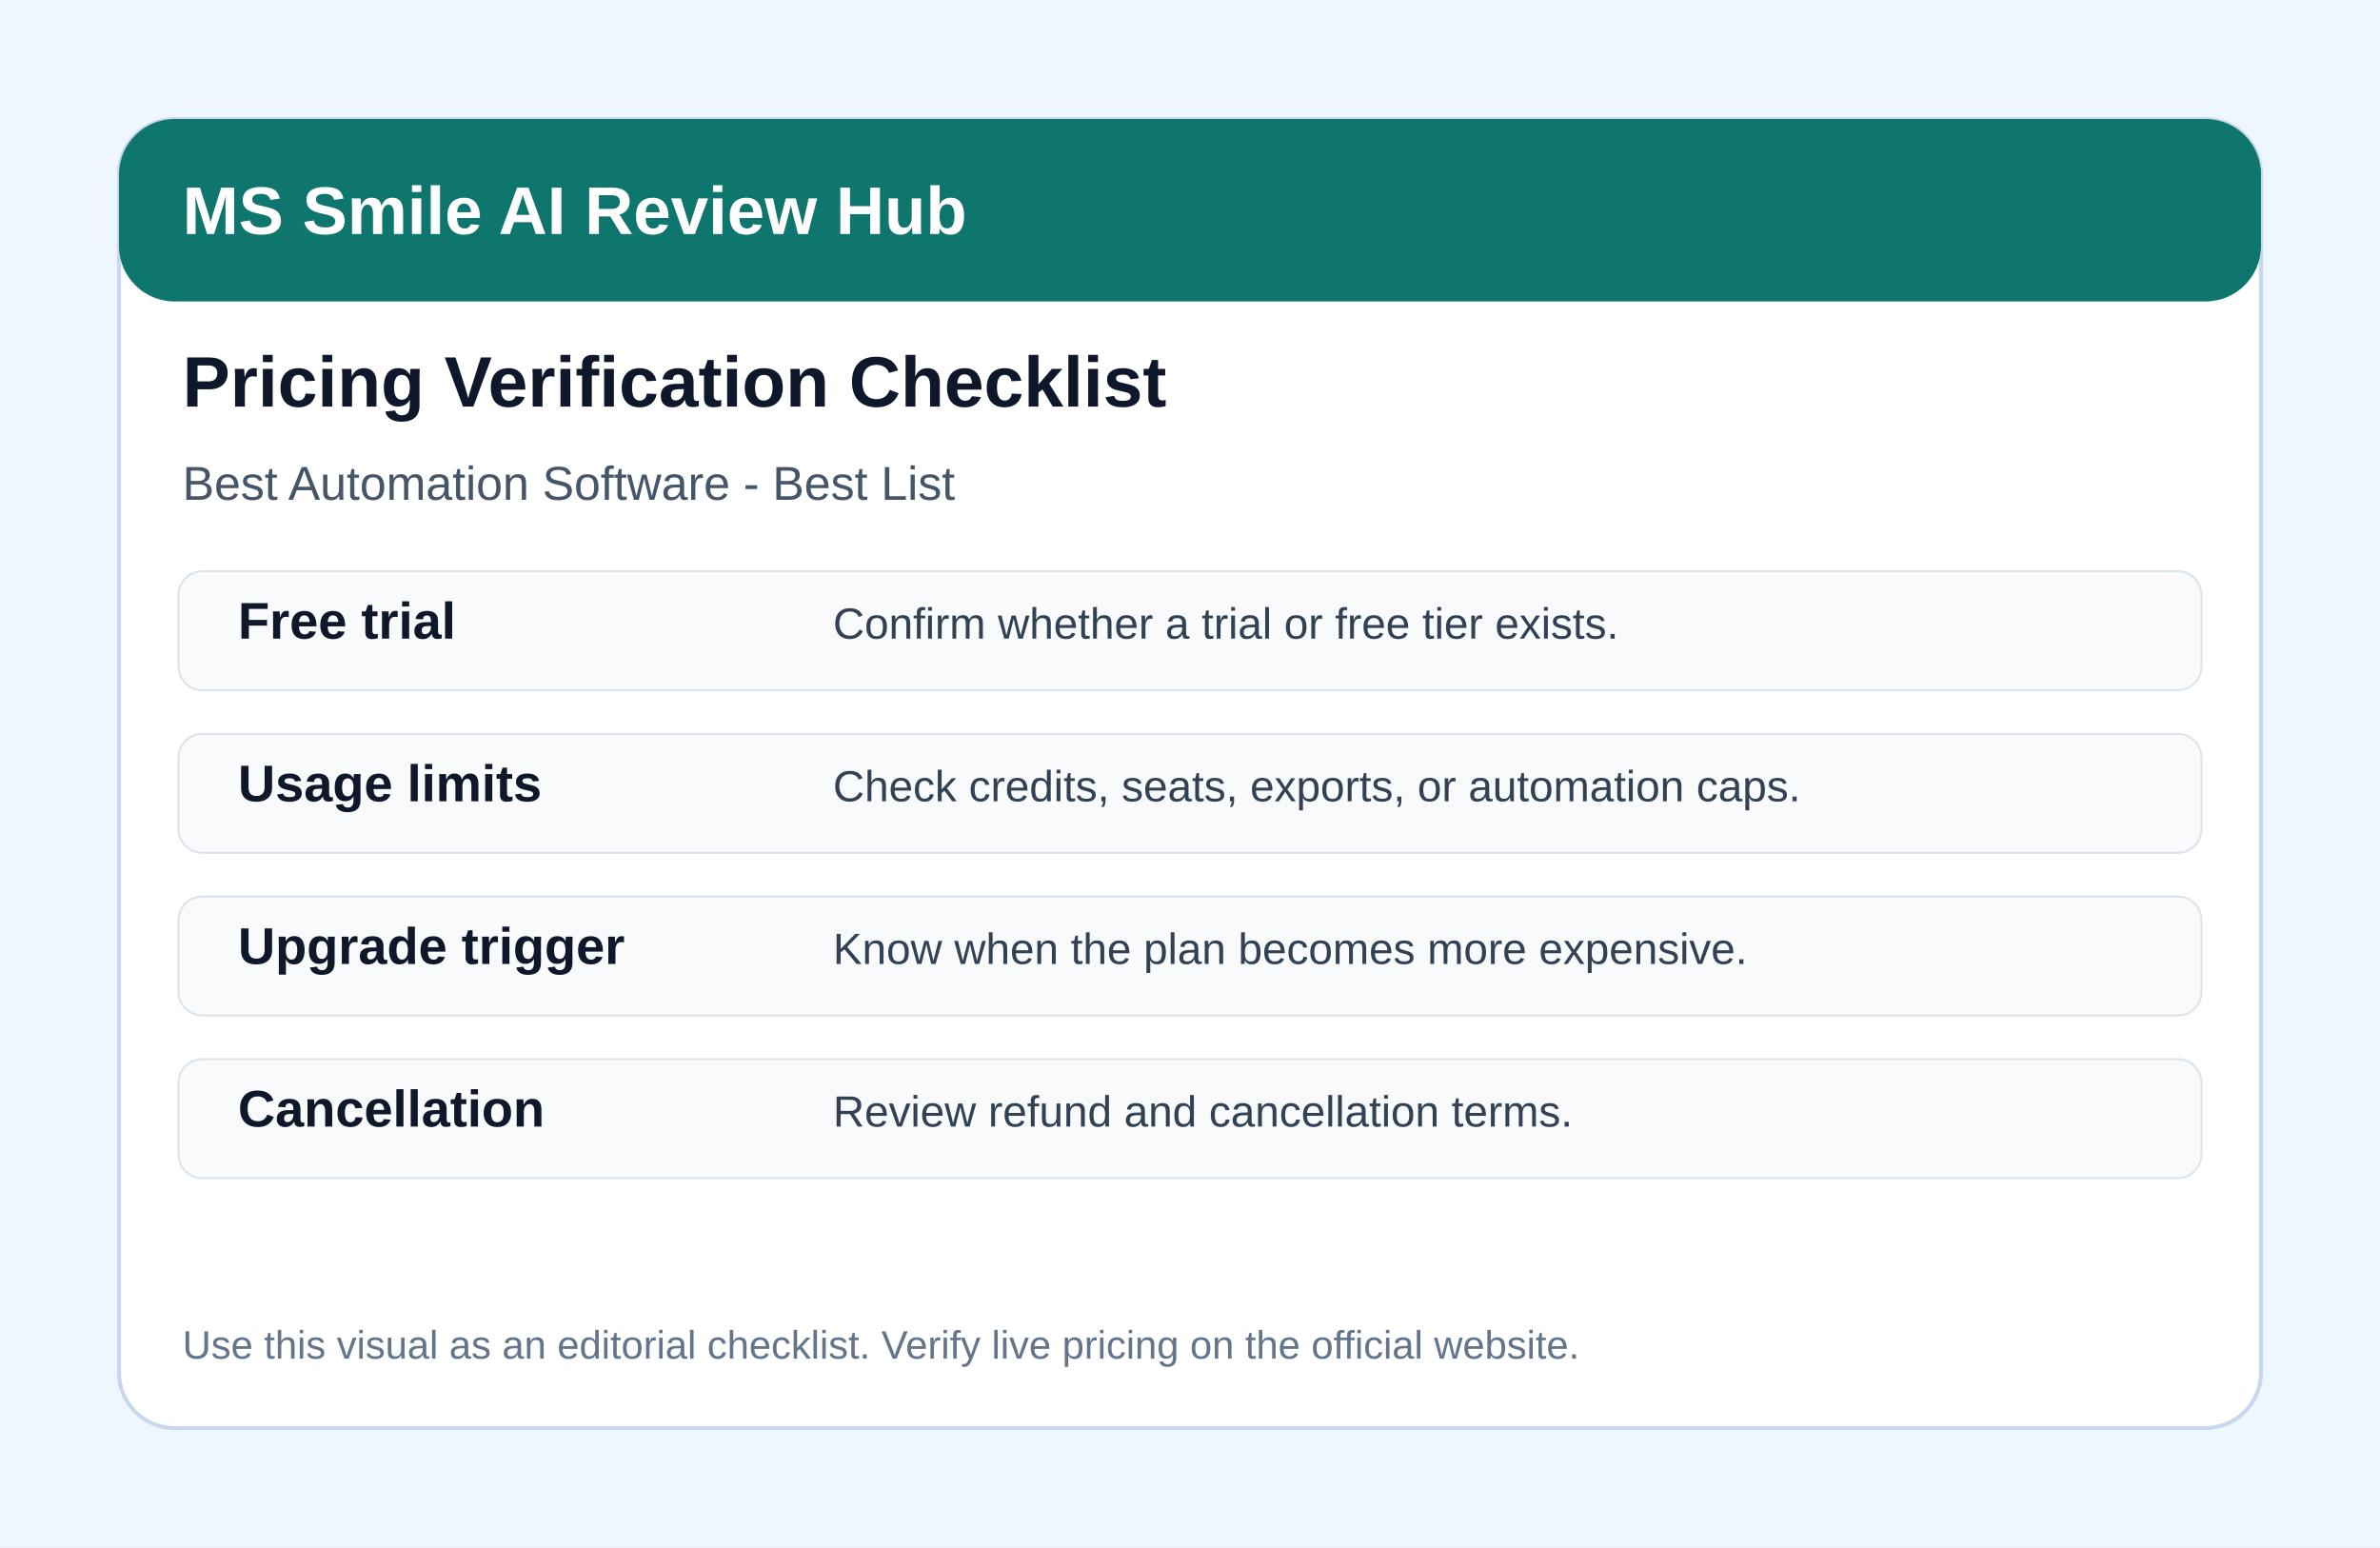
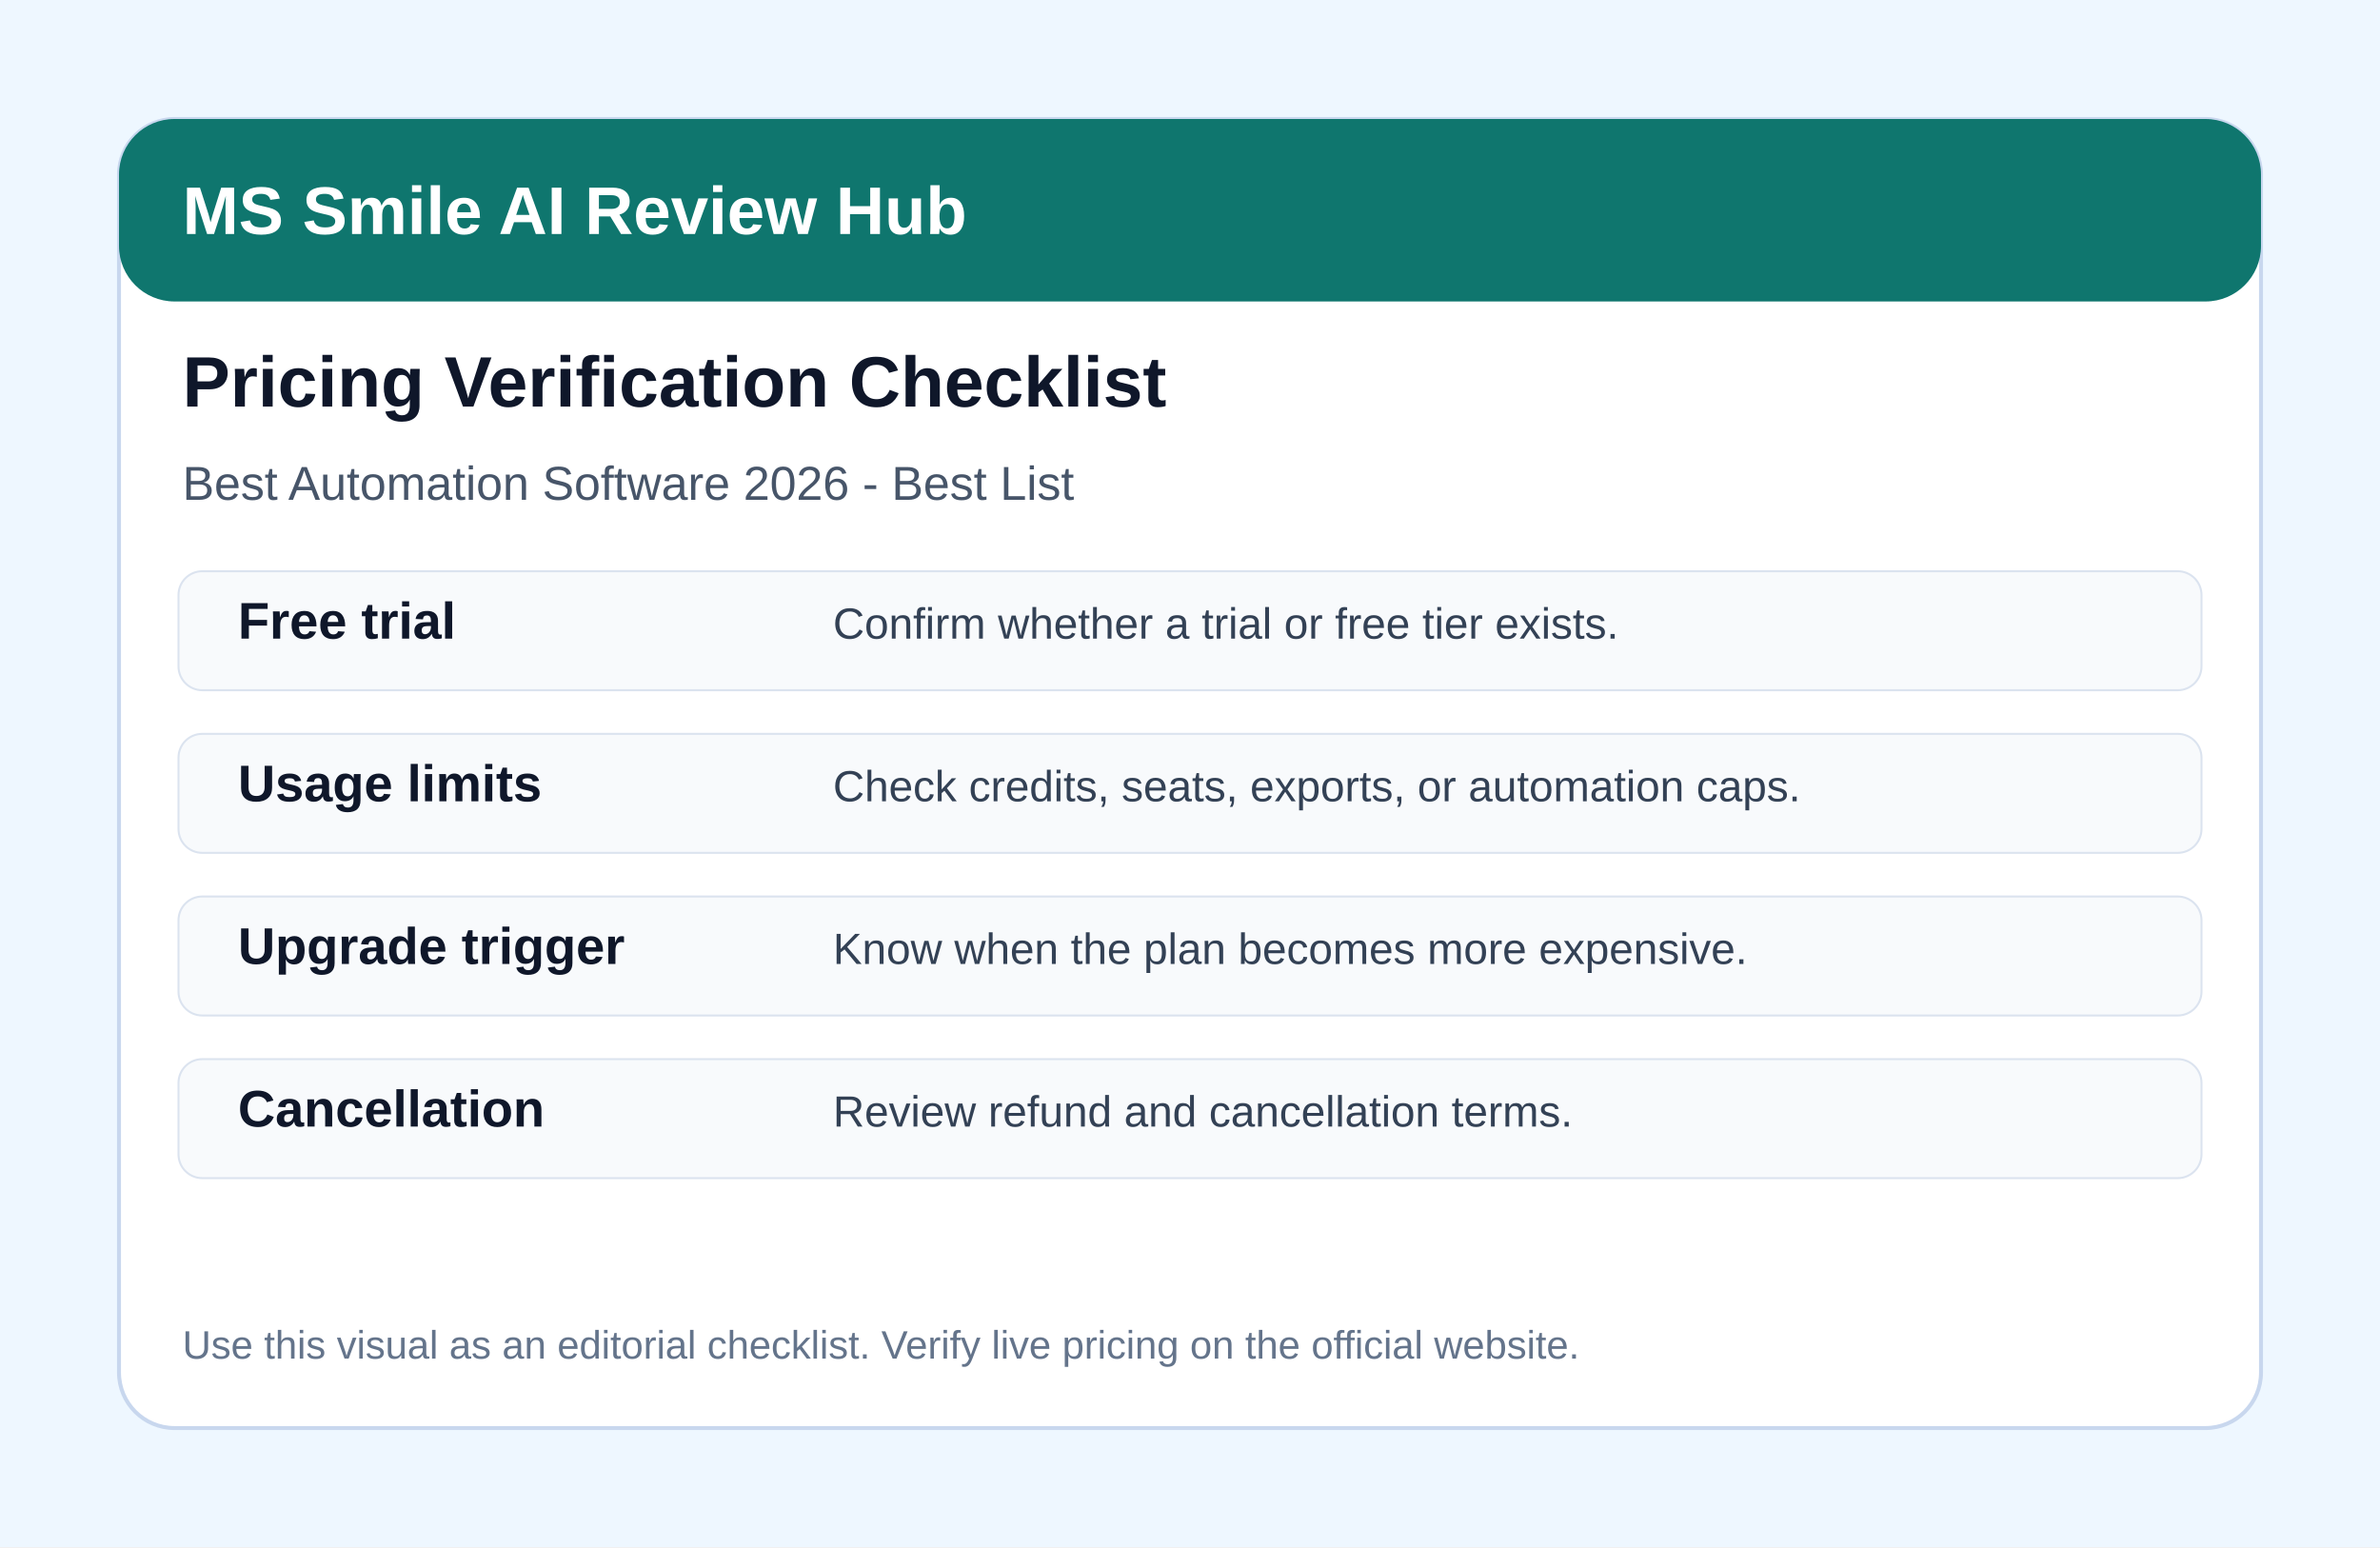
<svg xmlns="http://www.w3.org/2000/svg" width="1200" height="780" viewBox="0 0 1200 780">
  <rect width="1200" height="780" fill="#eef7ff" />
  <rect x="60" y="60" width="1080" height="660" rx="28" fill="#ffffff" stroke="#c8d7ee" stroke-width="2" />
  <rect x="60" y="60" width="1080" height="92" rx="28" fill="#0f766e" />
  <text x="92" y="118" font-family="Arial, sans-serif" font-size="34" font-weight="700" fill="#ffffff">MS Smile AI Review Hub</text>
  <text x="92" y="205" font-family="Arial, sans-serif" font-size="36" font-weight="700" fill="#0f172a">Pricing Verification Checklist</text>
-   <text x="92" y="252" font-family="Arial, sans-serif" font-size="24" fill="#475569">Best Automation Software - Best List</text>
+   <text x="92" y="252" font-family="Arial, sans-serif" font-size="24" fill="#475569">Best Automation Software 2026 - Best List</text>
  <g font-family="Arial, sans-serif">
    <rect x="90" y="288" width="1020" height="60" rx="12" fill="#f8fafc" stroke="#dbe3ef" />
    <text x="120" y="322" font-size="26" font-weight="700" fill="#0f172a">Free trial</text>
    <text x="420" y="322" font-size="22" fill="#334155">Confirm whether a trial or free tier exists.</text>
    <rect x="90" y="370" width="1020" height="60" rx="12" fill="#f8fafc" stroke="#dbe3ef" />
    <text x="120" y="404" font-size="26" font-weight="700" fill="#0f172a">Usage limits</text>
    <text x="420" y="404" font-size="22" fill="#334155">Check credits, seats, exports, or automation caps.</text>
    <rect x="90" y="452" width="1020" height="60" rx="12" fill="#f8fafc" stroke="#dbe3ef" />
    <text x="120" y="486" font-size="26" font-weight="700" fill="#0f172a">Upgrade trigger</text>
    <text x="420" y="486" font-size="22" fill="#334155">Know when the plan becomes more expensive.</text>
    <rect x="90" y="534" width="1020" height="60" rx="12" fill="#f8fafc" stroke="#dbe3ef" />
    <text x="120" y="568" font-size="26" font-weight="700" fill="#0f172a">Cancellation</text>
    <text x="420" y="568" font-size="22" fill="#334155">Review refund and cancellation terms.</text>
  </g>
  <text x="92" y="685" font-family="Arial, sans-serif" font-size="20" fill="#64748b">Use this visual as an editorial checklist. Verify live pricing on the official website.</text>
</svg>
